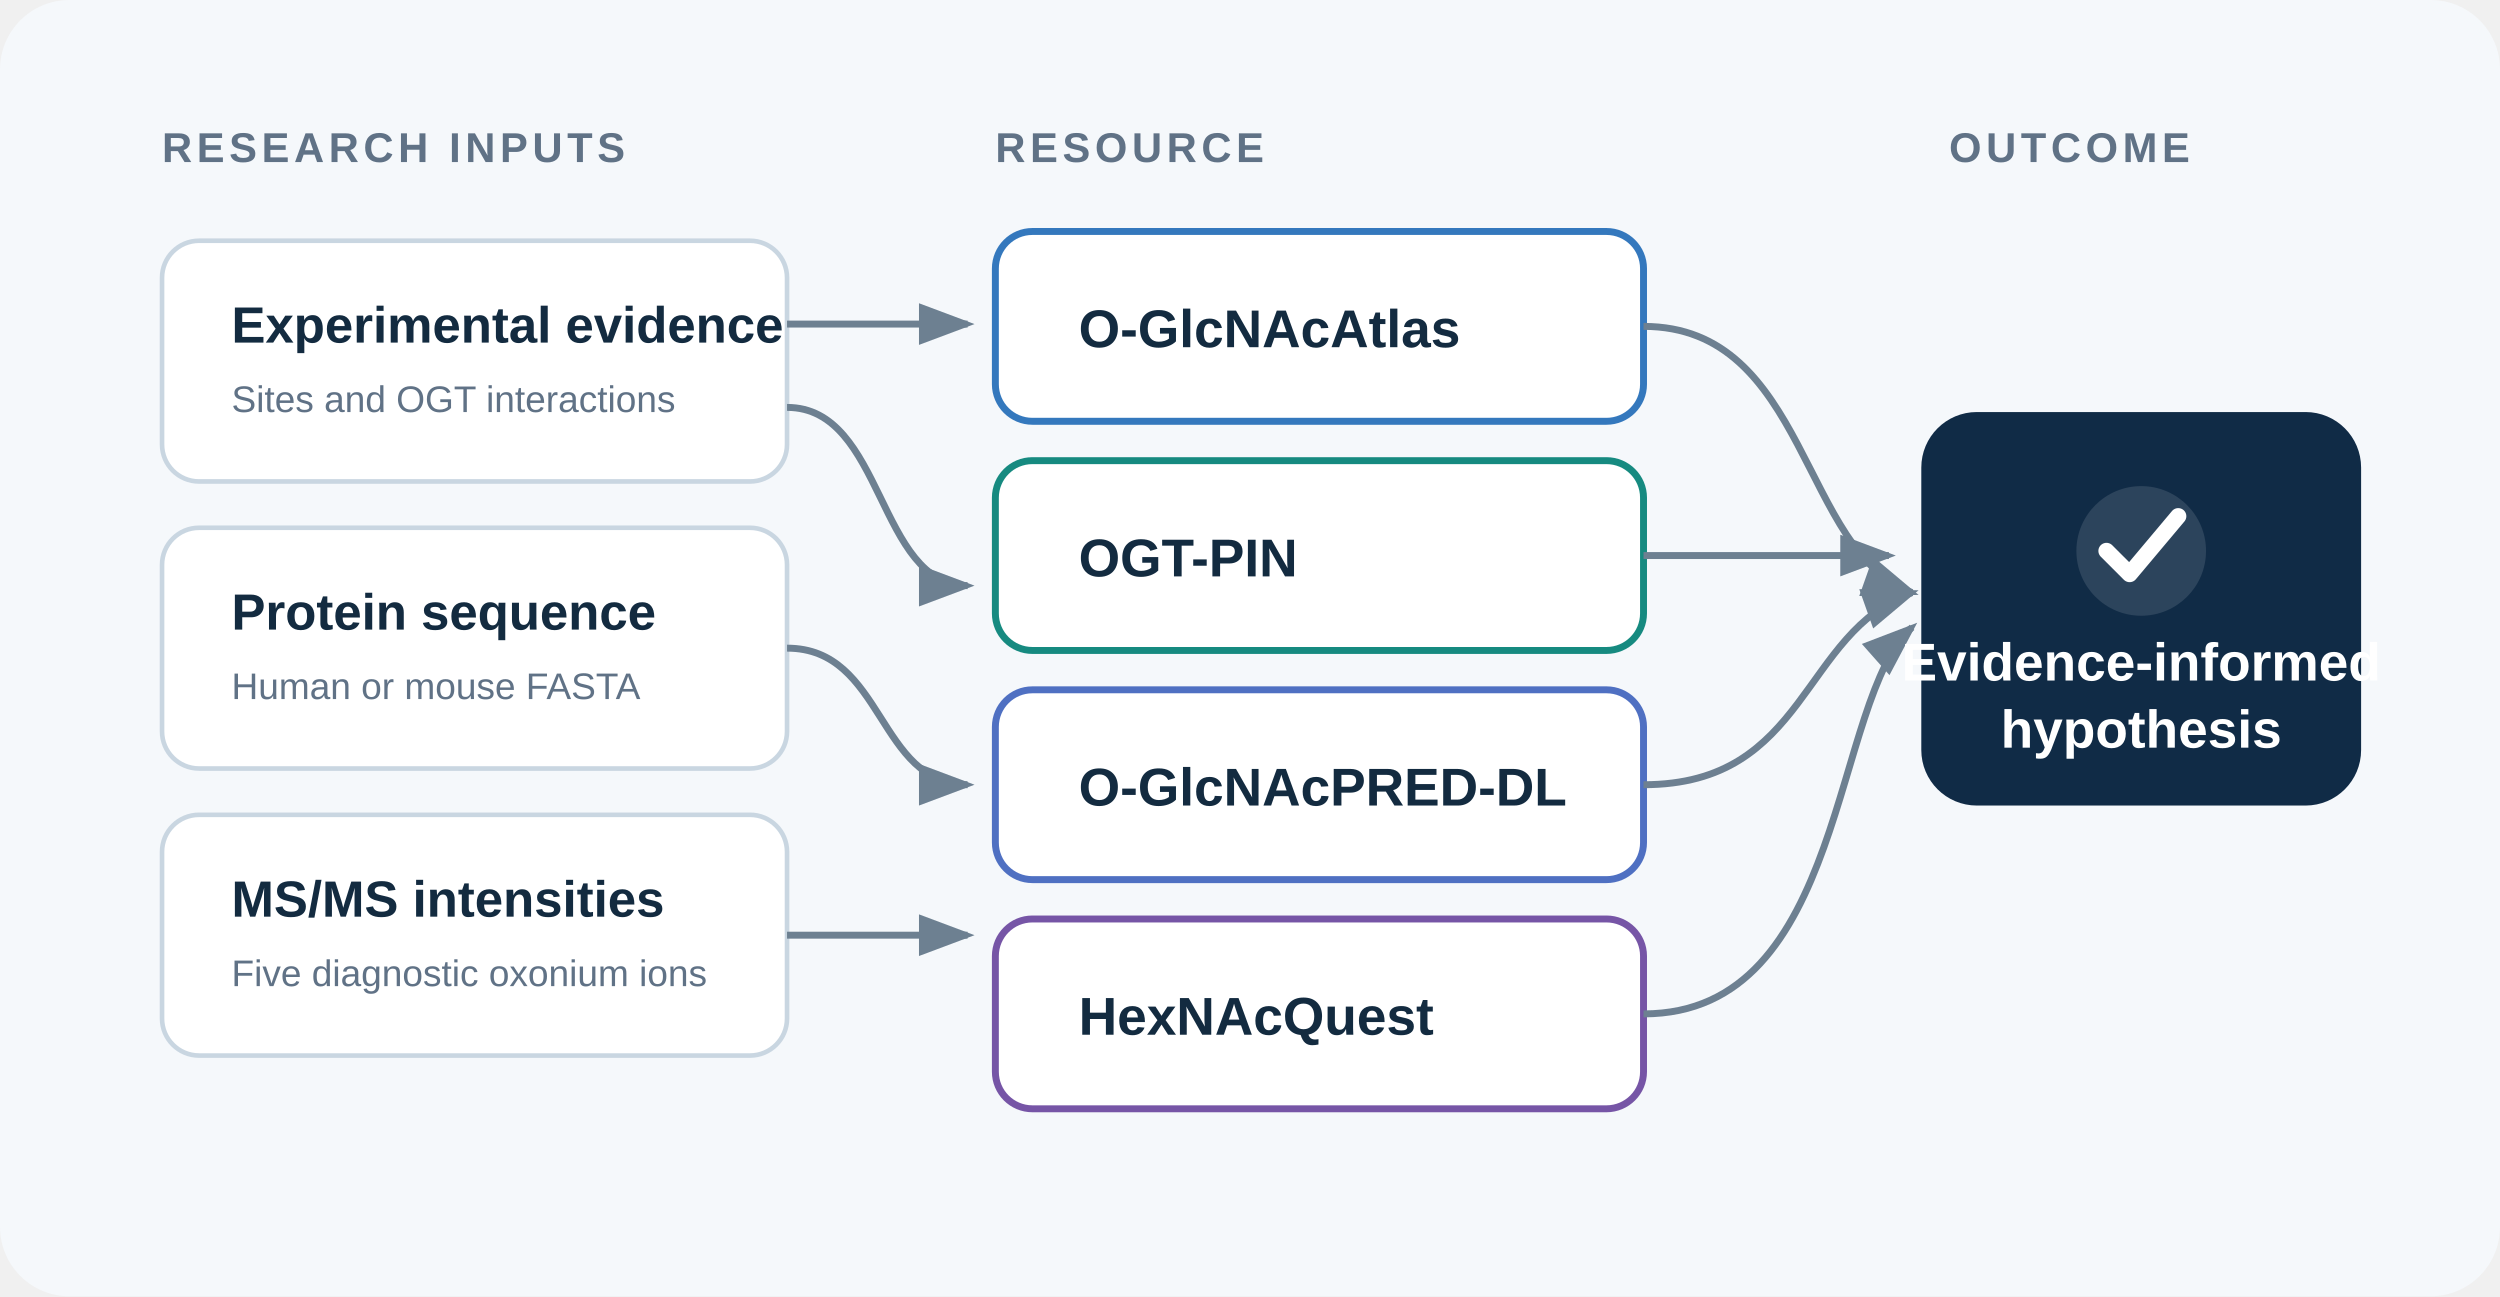
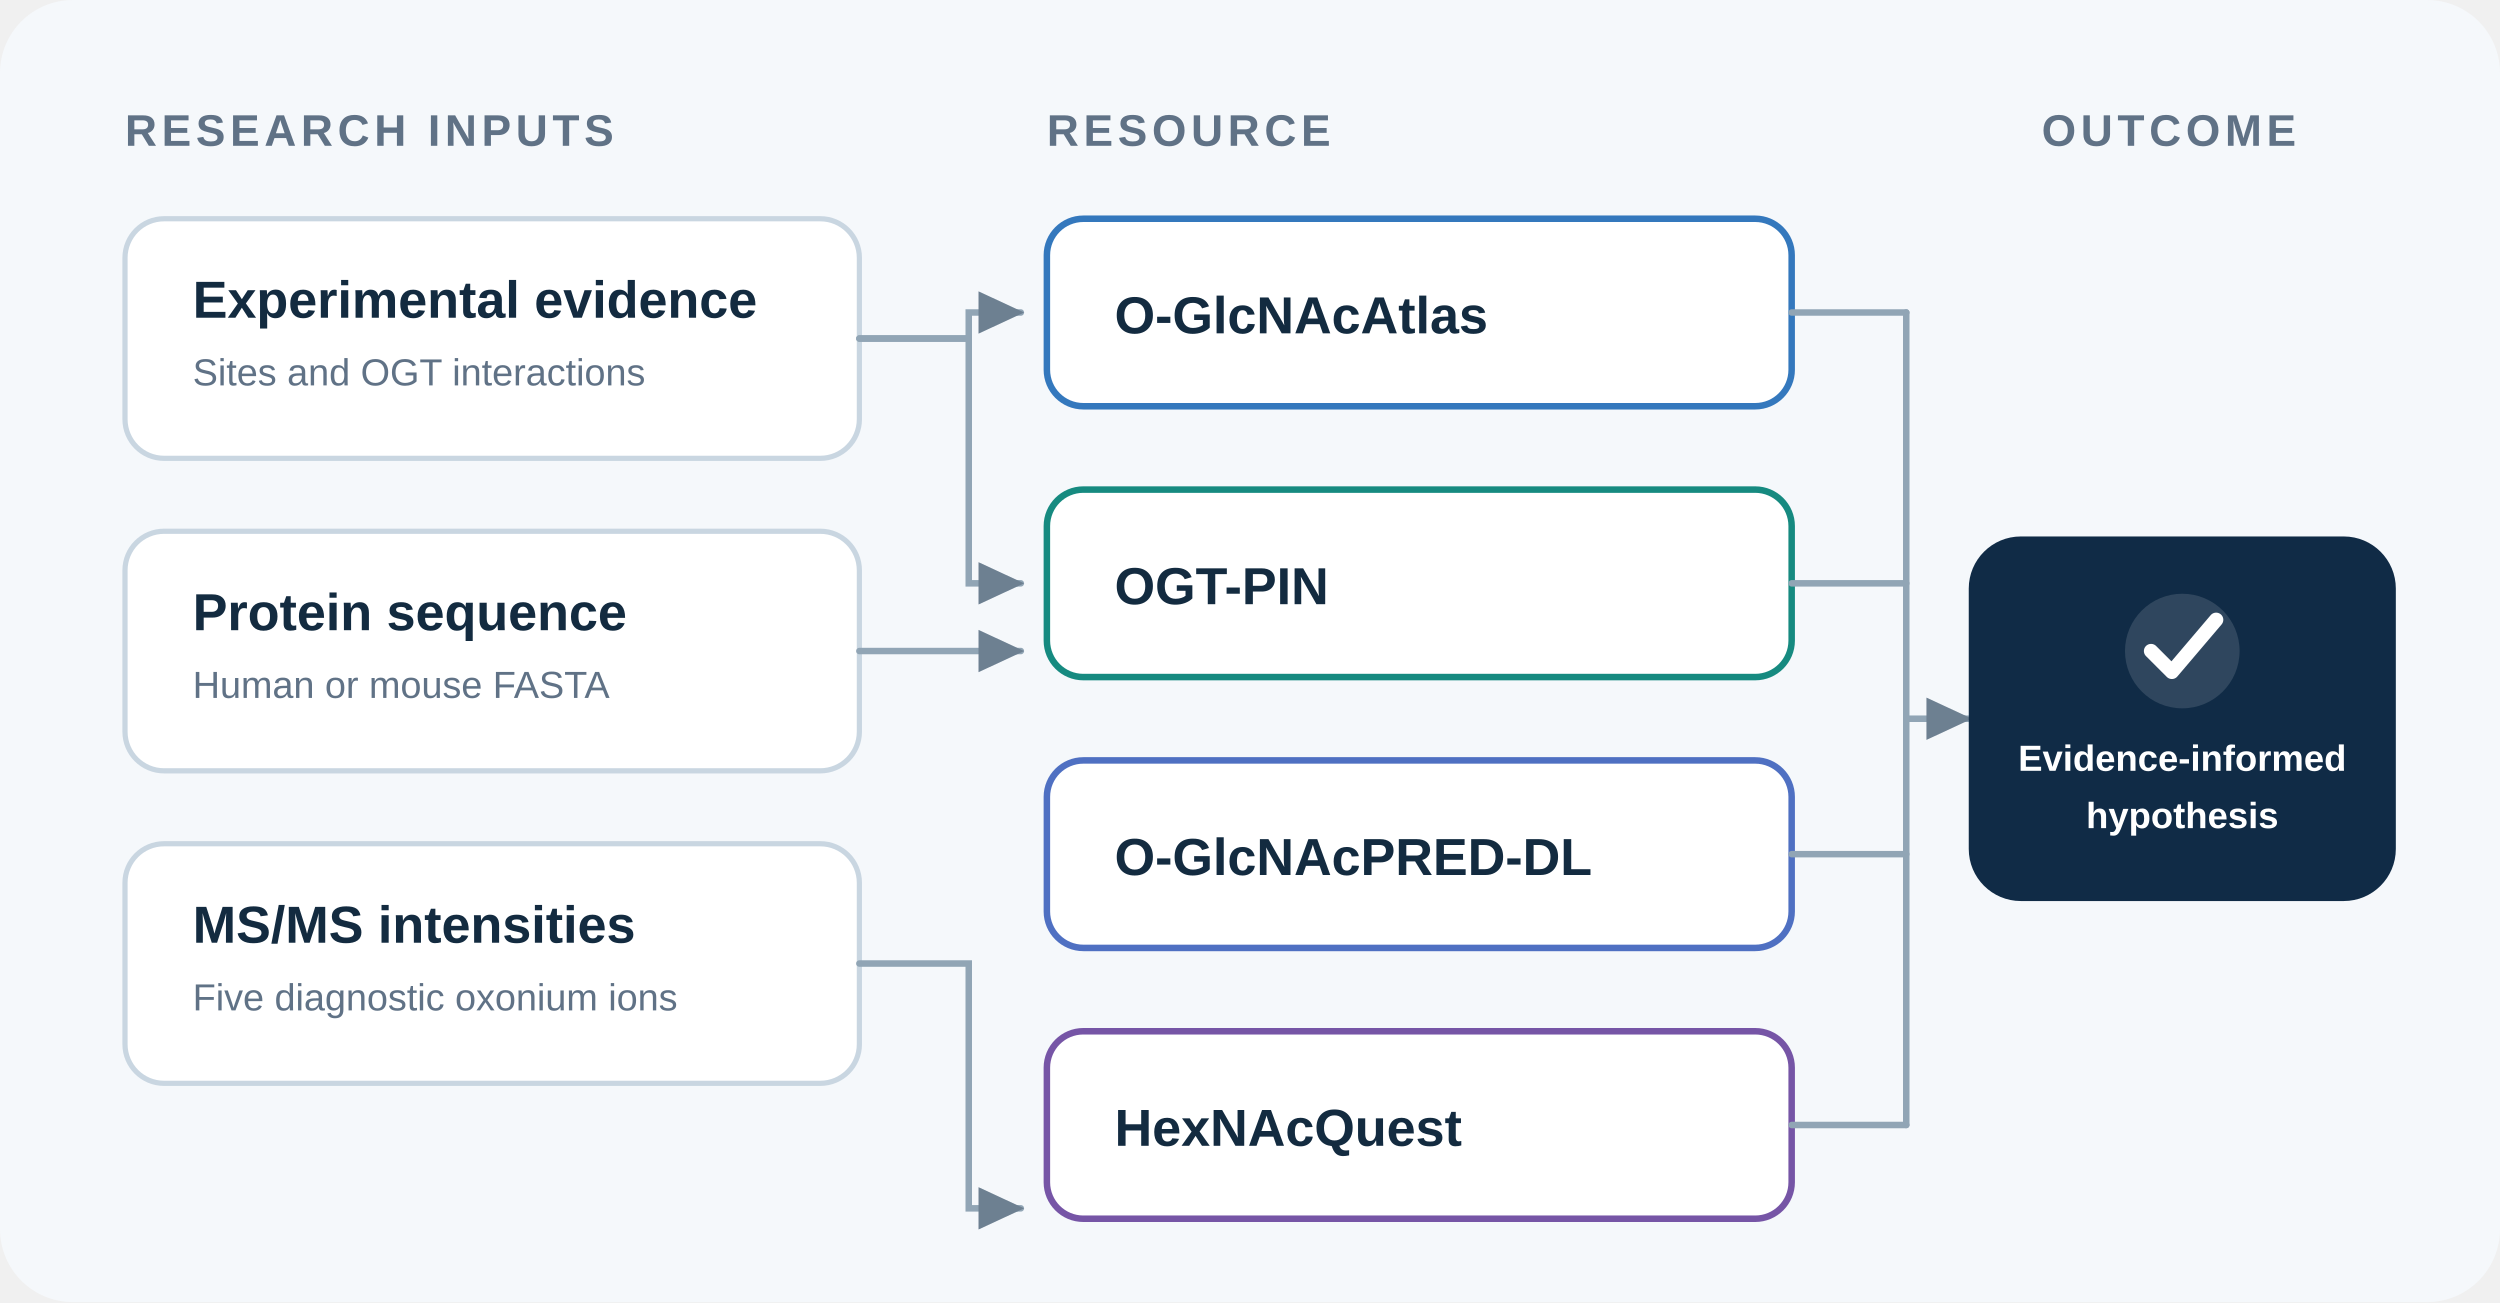
- <svg xmlns="http://www.w3.org/2000/svg" viewBox="0 0 1080 560" role="img" aria-labelledby="title desc">
+ <svg xmlns="http://www.w3.org/2000/svg" viewBox="0 0 960 500" role="img" aria-labelledby="title desc">
  <defs>
-     <marker id="arrow" markerWidth="10" markerHeight="10" refX="7" refY="3" orient="auto">
-       <path d="M0 0 8 3 0 6Z" fill="#6d8091" />
+     <marker id="arrow" markerWidth="9" markerHeight="9" refX="6.5" refY="3.25" orient="auto">
+       <path d="M0 0 7 3.25 0 6.5Z" fill="#6d8091" />
    </marker>
  </defs>
-   <rect width="1080" height="560" rx="30" fill="#f5f8fb" />
+   <rect width="960" height="500" rx="28" fill="#f5f8fb" />
  <g font-family="Arial, sans-serif">
-     <text x="70" y="70" fill="#607286" font-size="18" font-weight="700" letter-spacing="2">RESEARCH INPUTS</text>
-     <text x="430" y="70" fill="#607286" font-size="18" font-weight="700" letter-spacing="2">RESOURCE</text>
-     <text x="842" y="70" fill="#607286" font-size="18" font-weight="700" letter-spacing="2">OUTCOME</text>
+     <text x="48" y="56" fill="#607286" font-size="17" font-weight="700" letter-spacing="1.8">RESEARCH INPUTS</text>
+     <text x="402" y="56" fill="#607286" font-size="17" font-weight="700" letter-spacing="1.8">RESOURCE</text>
+     <text x="784" y="56" fill="#607286" font-size="17" font-weight="700" letter-spacing="1.8">OUTCOME</text>
    <g fill="#fff" stroke="#c9d6e1" stroke-width="2">
-       <rect x="70" y="104" width="270" height="104" rx="16" />
-       <rect x="70" y="228" width="270" height="104" rx="16" />
-       <rect x="70" y="352" width="270" height="104" rx="16" />
+       <rect x="48" y="84" width="282" height="92" rx="15" />
+       <rect x="48" y="204" width="282" height="92" rx="15" />
+       <rect x="48" y="324" width="282" height="92" rx="15" />
    </g>
-     <g fill="#132b40" font-size="22" font-weight="700">
-       <text x="100" y="148">Experimental evidence</text>
-       <text x="100" y="272">Protein sequence</text>
-       <text x="100" y="396">MS/MS intensities</text>
+     <g fill="#132b40" font-size="20" font-weight="700">
+       <text x="74" y="122">Experimental evidence</text>
+       <text x="74" y="242">Protein sequence</text>
+       <text x="74" y="362">MS/MS intensities</text>
    </g>
-     <g fill="#607286" font-size="16">
-       <text x="100" y="178">Sites and OGT interactions</text>
-       <text x="100" y="302">Human or mouse FASTA</text>
-       <text x="100" y="426">Five diagnostic oxonium ions</text>
+     <g fill="#607286" font-size="14.5">
+       <text x="74" y="148">Sites and OGT interactions</text>
+       <text x="74" y="268">Human or mouse FASTA</text>
+       <text x="74" y="388">Five diagnostic oxonium ions</text>
    </g>
-     <g fill="none" stroke="#6d8091" stroke-width="3" marker-end="url(#arrow)">
-       <path d="M340 140h78" />
-       <path d="M340 176c42 0 39 77 78 77" />
-       <path data-flow="protein-to-pred-dl" d="M340 280c42 0 39 59 78 59" />
-       <path d="M340 404h78" />
+     <g fill="none" stroke="#91a5b5" stroke-linecap="round" stroke-width="2.5" marker-end="url(#arrow)">
+       <path d="M330 130h42v-10h20" />
+       <path d="M330 130h42v94h20" />
+       <path data-flow="protein-to-pred-dl" d="M330 250h62" />
+       <path d="M330 370h42v94h20" />
    </g>
-     <g fill="#fff" stroke-width="3">
-       <rect x="430" y="100" width="280" height="82" rx="16" stroke="#3478bd" />
-       <rect x="430" y="199" width="280" height="82" rx="16" stroke="#168a80" />
-       <rect x="430" y="298" width="280" height="82" rx="16" stroke="#4f70c2" />
-       <rect x="430" y="397" width="280" height="82" rx="16" stroke="#7655a6" />
+     <g fill="#fff" stroke-width="2.5">
+       <rect x="402" y="84" width="286" height="72" rx="14" stroke="#3478bd" />
+       <rect x="402" y="188" width="286" height="72" rx="14" stroke="#168a80" />
+       <rect x="402" y="292" width="286" height="72" rx="14" stroke="#4f70c2" />
+       <rect x="402" y="396" width="286" height="72" rx="14" stroke="#7655a6" />
    </g>
-     <g fill="#132b40" font-size="23" font-weight="700">
-       <text x="466" y="150">O-GlcNAcAtlas</text>
-       <text x="466" y="249">OGT-PIN</text>
-       <text x="466" y="348">O-GlcNAcPRED-DL</text>
-       <text x="466" y="447">HexNAcQuest</text>
+     <g fill="#132b40" font-size="20" font-weight="700">
+       <text x="428" y="128">O-GlcNAcAtlas</text>
+       <text x="428" y="232">OGT-PIN</text>
+       <text x="428" y="336">O-GlcNAcPRED-DL</text>
+       <text x="428" y="440">HexNAcQuest</text>
    </g>
-     <g fill="none" stroke="#6d8091" stroke-width="3" marker-end="url(#arrow)">
-       <path d="M710 141c71 0 68 98 116 115" />
-       <path d="M710 240h106" />
-       <path d="M710 339c71 0 68-66 116-83" />
-       <path d="M710 438c88 0 81-136 116-167" />
+     <g fill="none" stroke="#91a5b5" stroke-linecap="round" stroke-width="2.5">
+       <path d="M688 120h44" />
+       <path d="M688 224h44" />
+       <path d="M688 328h44" />
+       <path d="M688 432h44" />
+       <path d="M732 120v312" />
+       <path d="M732 276h24" marker-end="url(#arrow)" />
    </g>
-     <rect x="830" y="178" width="190" height="170" rx="24" fill="#102b46" />
-     <circle cx="925" cy="238" r="28" fill="#fff" opacity=".12" />
-     <path d="m910 238 10 10 21-25" fill="none" stroke="#fff" stroke-linecap="round" stroke-linejoin="round" stroke-width="7" />
-     <text x="925" y="294" fill="#fff" font-size="23" font-weight="700" text-anchor="middle">Evidence-informed</text>
-     <text x="925" y="323" fill="#fff" font-size="23" font-weight="700" text-anchor="middle">hypothesis</text>
+     <rect x="756" y="206" width="164" height="140" rx="20" fill="#102b46" />
+     <circle cx="838" cy="250" r="22" fill="#fff" opacity=".13" />
+     <path d="m826 250 8 8 17-20" fill="none" stroke="#fff" stroke-linecap="round" stroke-linejoin="round" stroke-width="5.5" />
+     <text x="838" y="296" fill="#fff" font-size="14" font-weight="700" text-anchor="middle">Evidence-informed</text>
+     <text x="838" y="318" fill="#fff" font-size="14" font-weight="700" text-anchor="middle">hypothesis</text>
  </g>
</svg>
